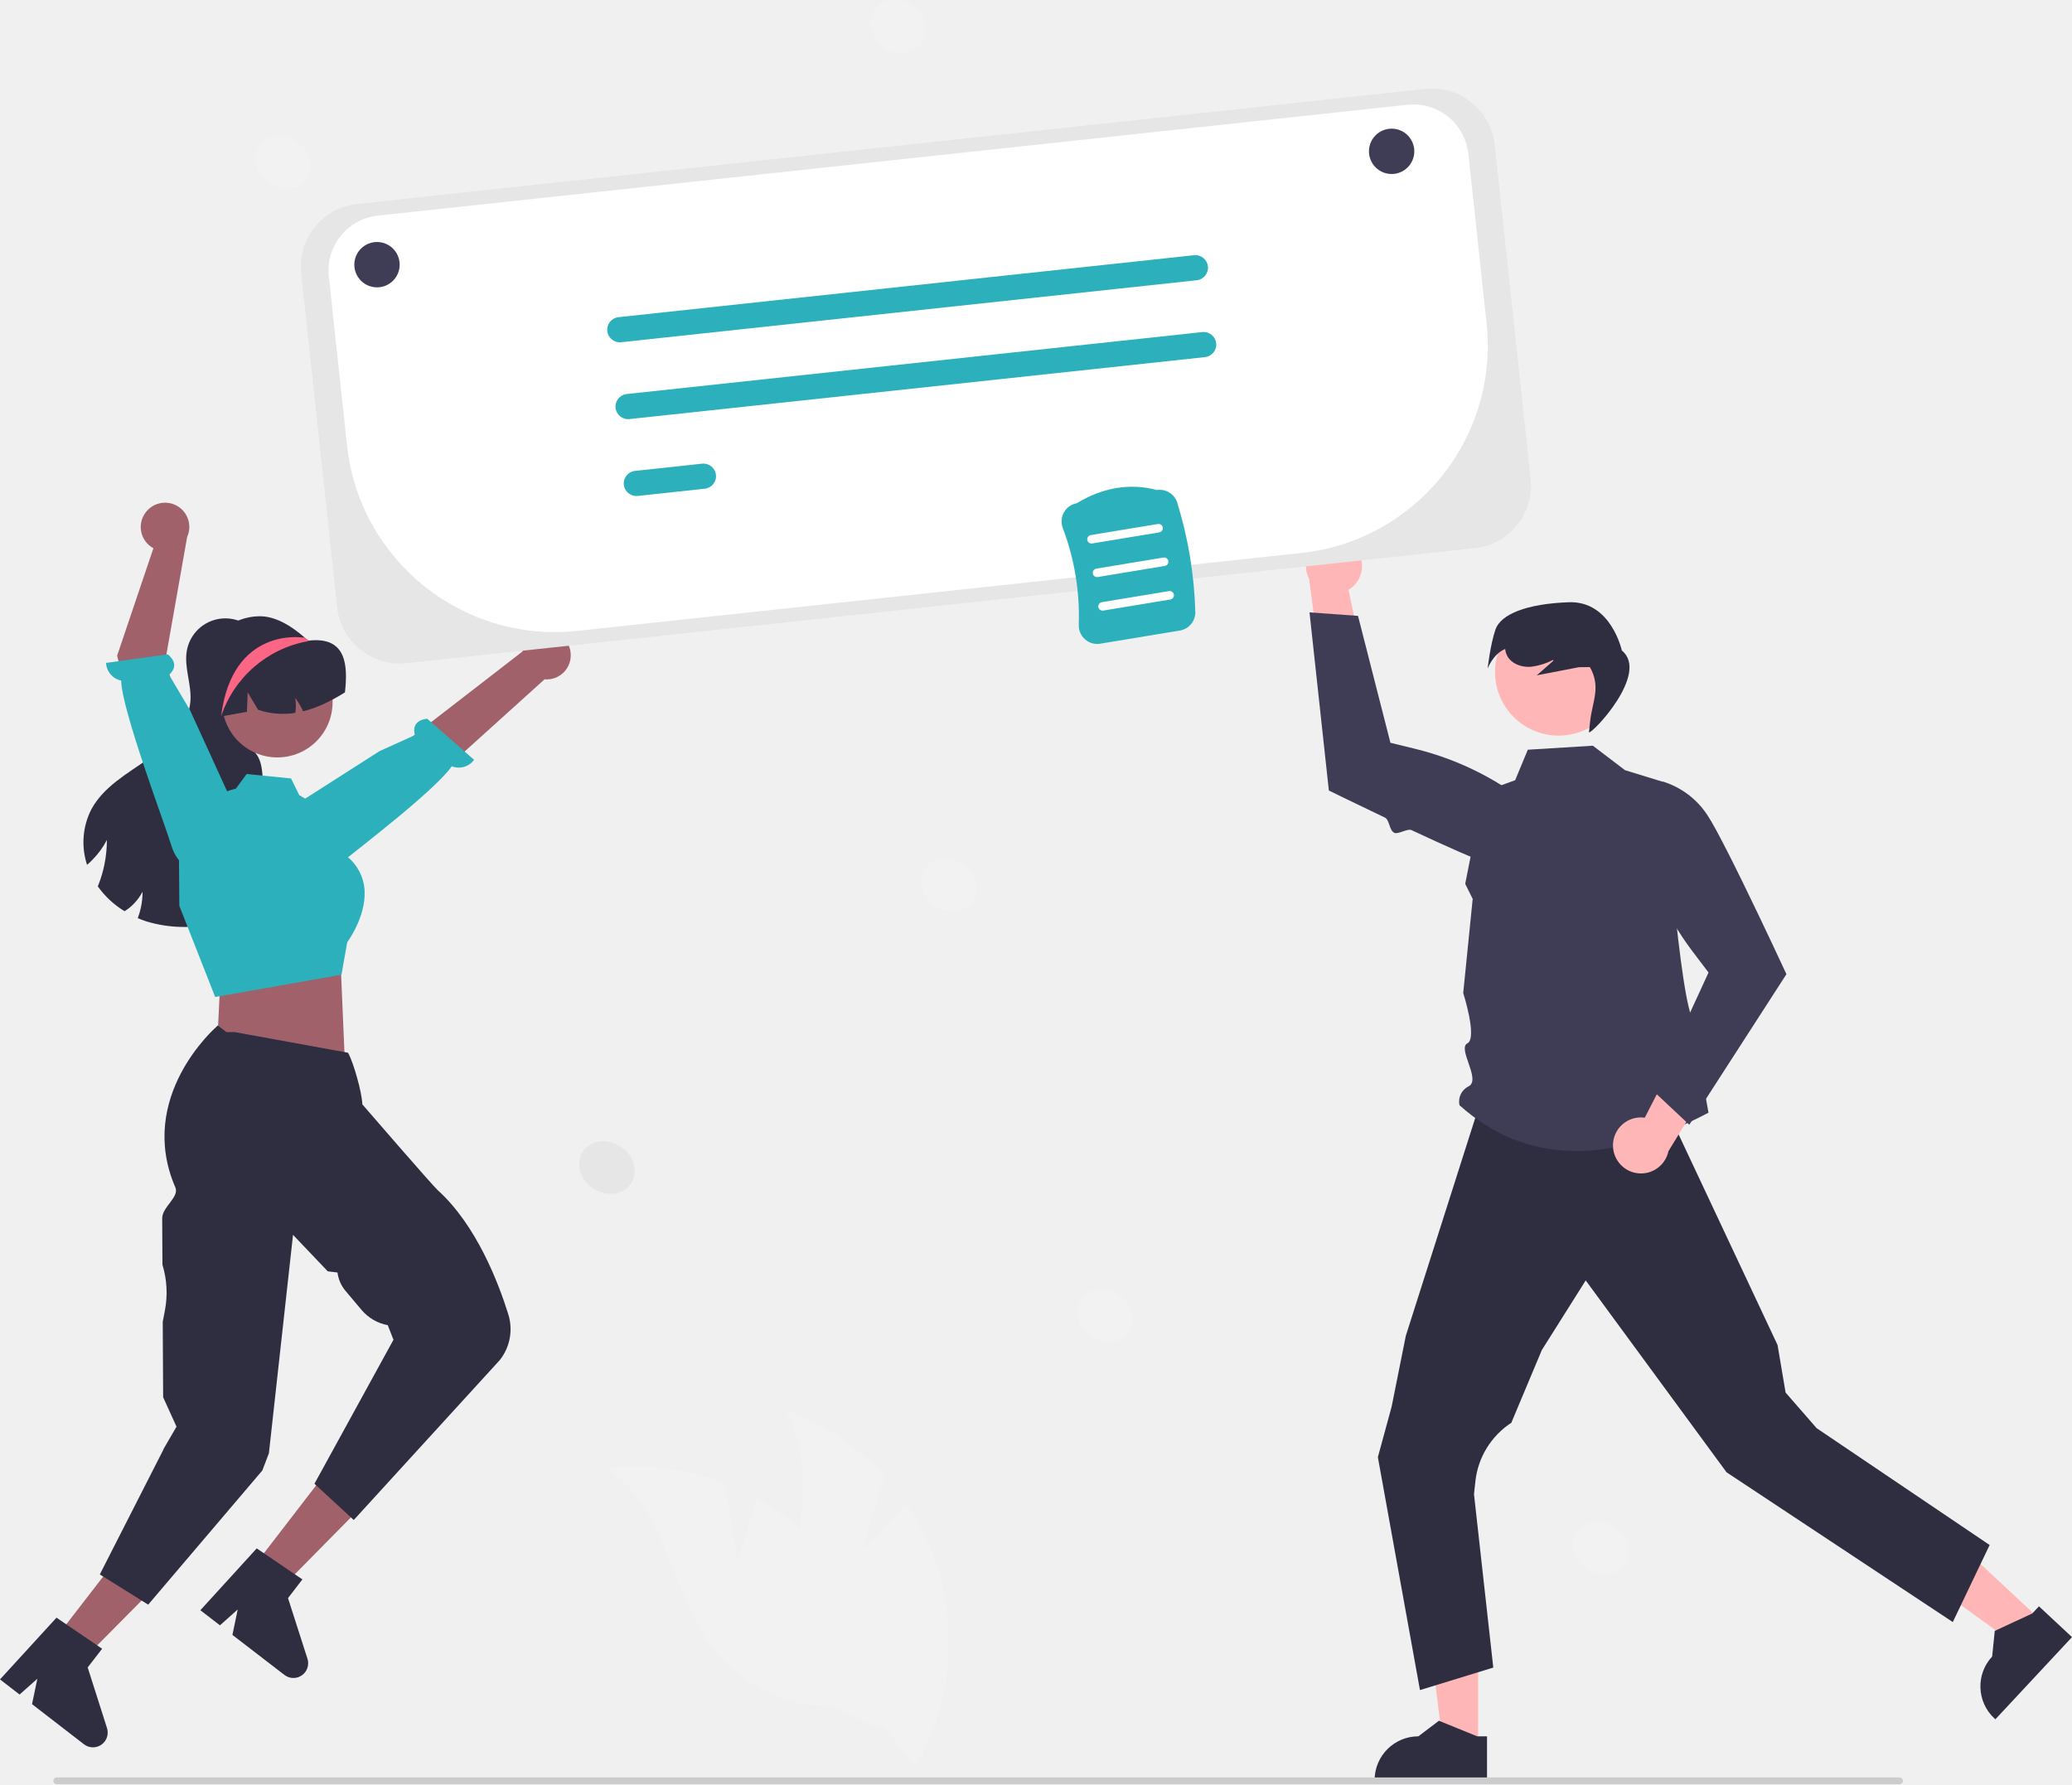
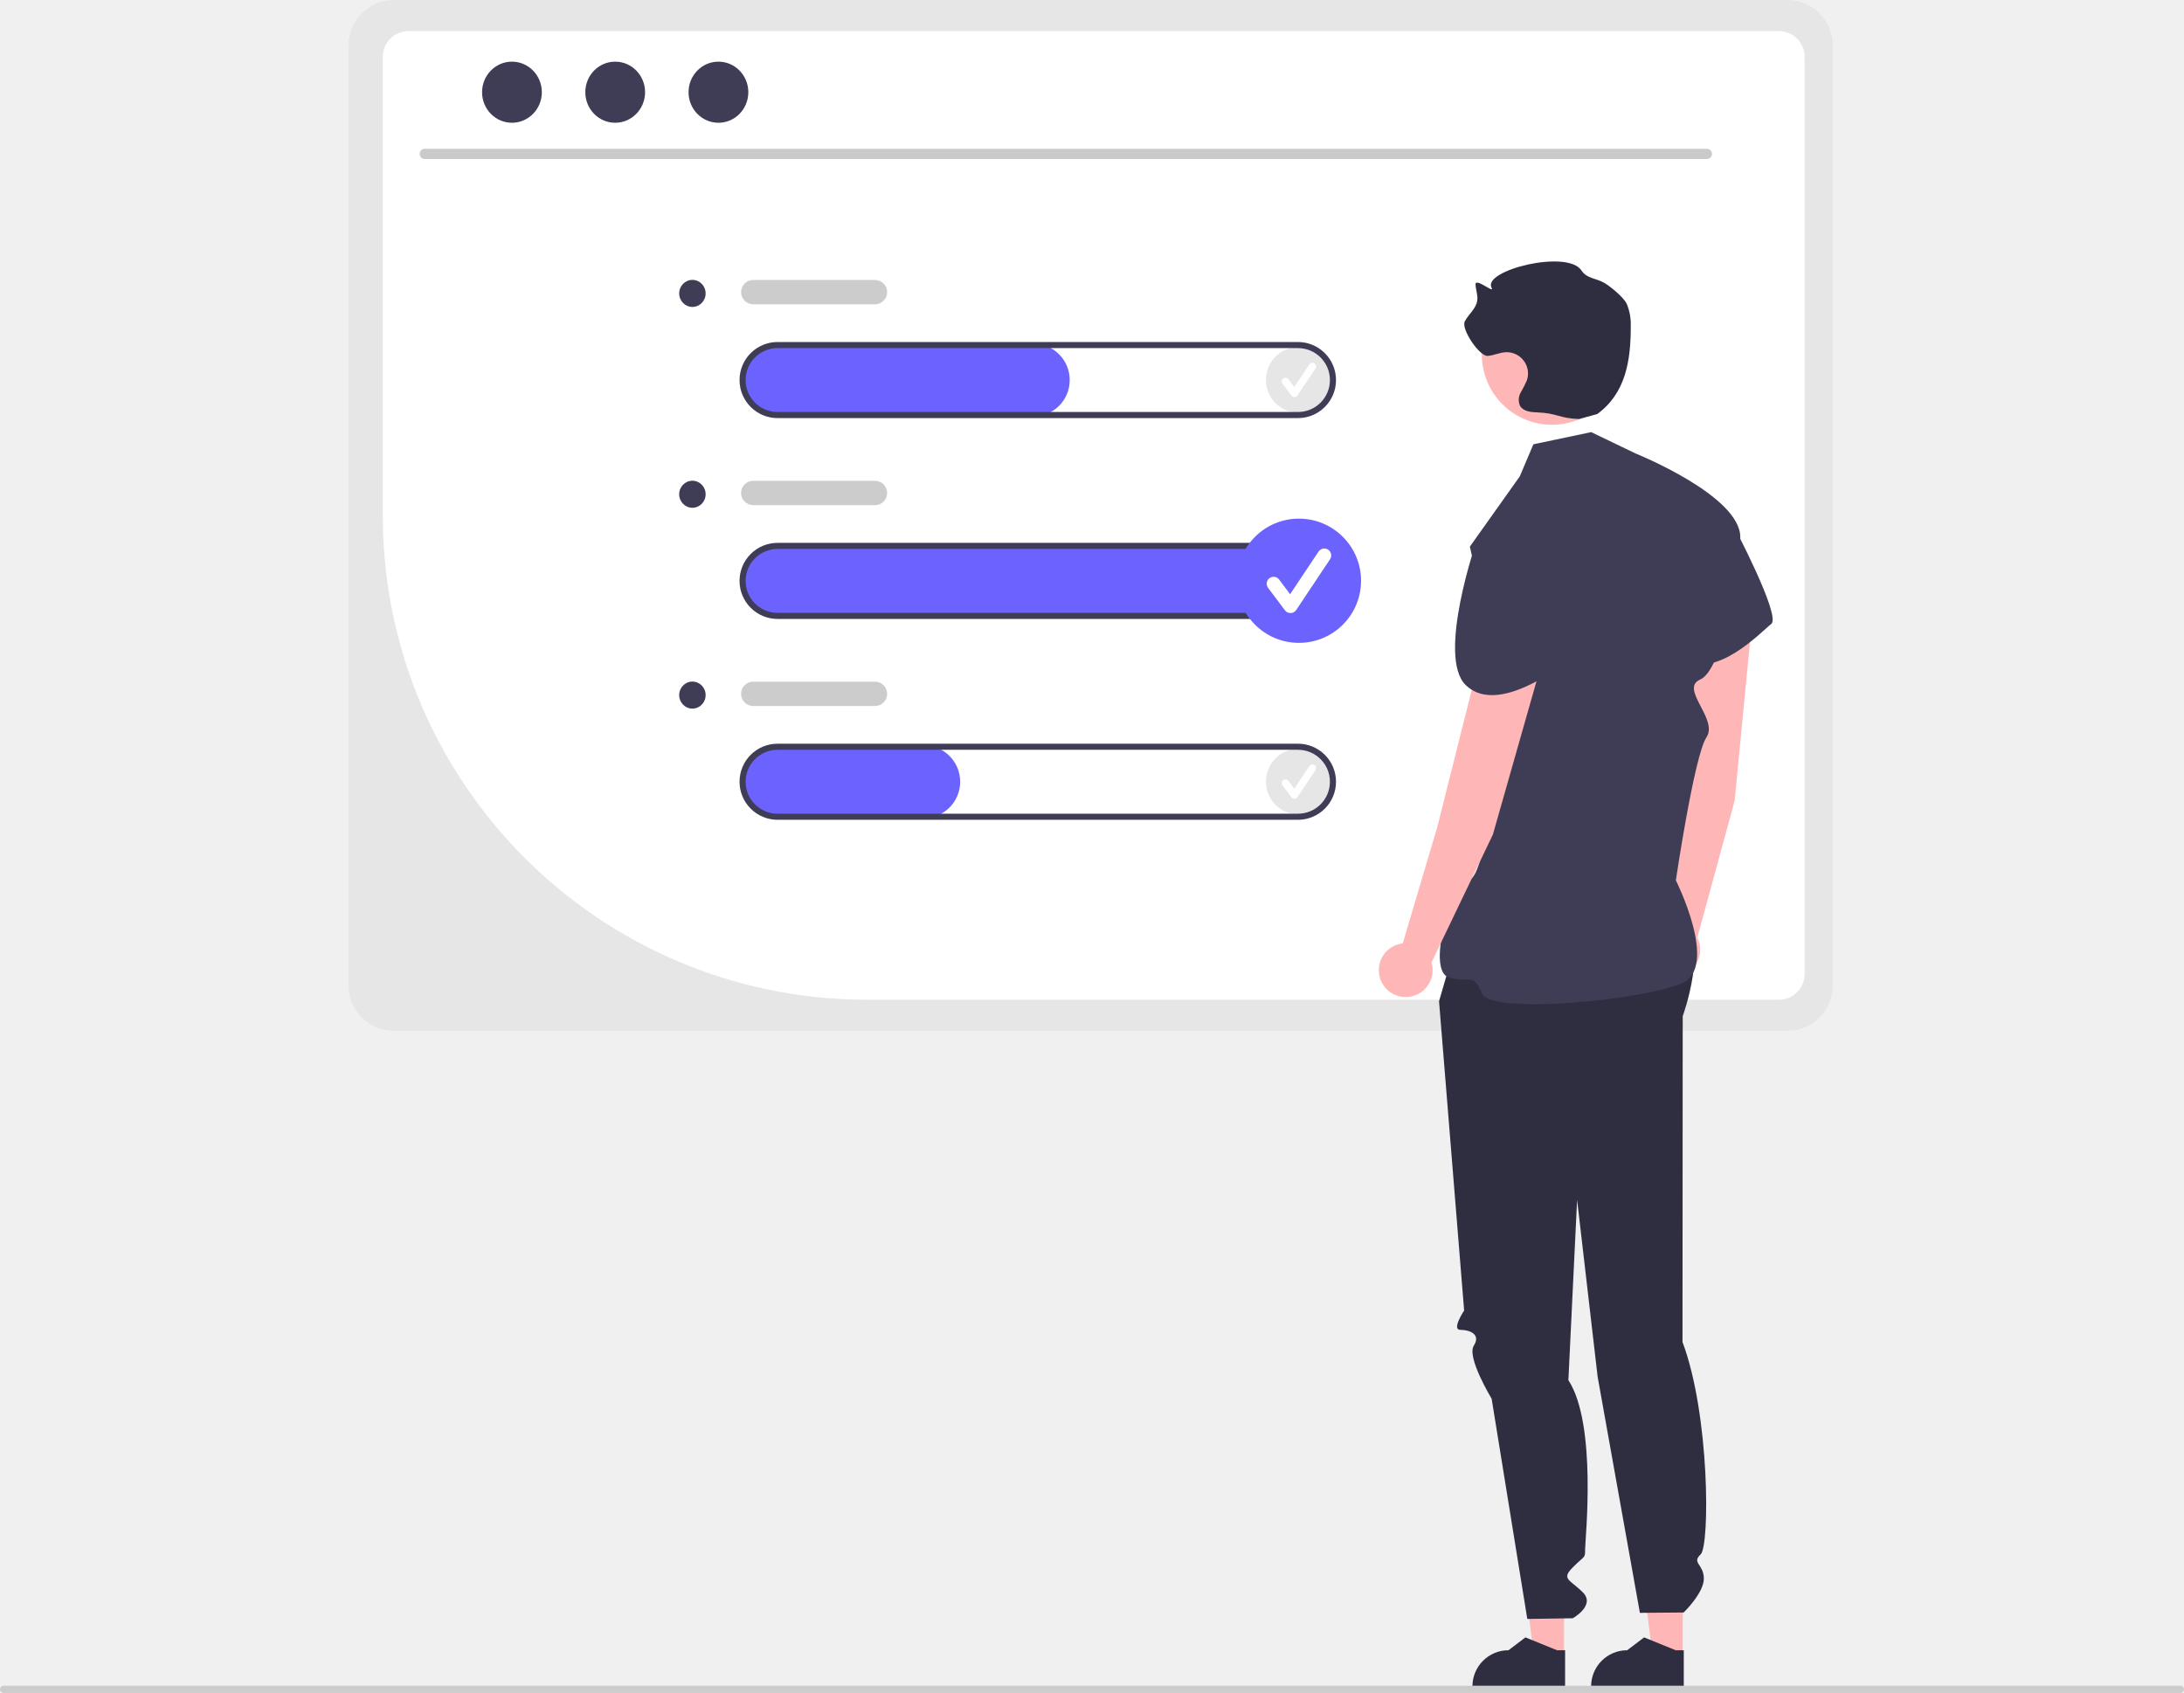
- <svg xmlns="http://www.w3.org/2000/svg" id="currentIllo" data-name="Layer 1" width="731.077" height="629.614" viewBox="0 0 731.077 629.614" class="injected-svg DownloadModal__ImageFile-sc-p17csy-5 iIfSkb grid_media">
-   <path d="M538.567,682.174l7.985-26.005A87.77,87.77,0,0,0,511.468,632.663c13.124,21.743.407,50.108,5.706,74.946a52.794,52.794,0,0,0,28.277,35.978l12.117,15.014a88.466,88.466,0,0,0,6.502-73.787,85.453,85.453,0,0,0-9.894-19.018C546.976,674.261,538.567,682.174,538.567,682.174Z" transform="translate(-234.4615 -135.193)" fill="#f2f2f2" />
-   <path d="M494.662,685.496,490.211,658.66a87.77,87.77,0,0,0-41.885-5.392c21.444,13.608,22.711,44.667,38.532,64.535A52.794,52.794,0,0,0,528.213,737.394l17.541,8.034a88.466,88.466,0,0,0-27.088-68.942,85.453,85.453,0,0,0-17.337-12.609C498.659,674.664,494.662,685.496,494.662,685.496Z" transform="translate(-234.4615 -135.193)" fill="#f2f2f2" />
-   <polygon points="521.537 616.734 509.237 616.733 503.386 569.293 521.539 569.294 521.537 616.734" fill="#ffb6b6" />
-   <path d="M759.135,763.849l-39.658-.001v-.502a15.437,15.437,0,0,1,15.436-15.436h.001l7.244-5.496,13.516,5.497,3.462 0Z" transform="translate(-234.4615 -135.193)" fill="#2f2e41" />
-   <polygon points="720.217 571.872 711.831 580.869 673.137 552.804 685.514 539.526 720.217 571.872" fill="#ffb6b6" />
-   <path d="M965.538,712.899l-27.04,29.01-.367-.342a15.437,15.437,0,0,1-.768-21.816l.001-.001.919-9.046,13.236-6.14,2.36-2.532Z" transform="translate(-234.4615 -135.193)" fill="#2f2e41" />
-   <path d="M936.479,680.403l-13,27.189L843.65,654.738l-11.613-15.823-38.079-51.882-15.479,24.561-10.771,25.675,0,0a28.302,28.302,0,0,0-12.675,20.654l-.493,4.546,6.806,61.182-25.868,7.943-14.856-82.19,4.856-17.81,5-25,25.174-79h67.364l38.638,82.242,2.824,16.758,10.955,12.573Z" transform="translate(-234.4615 -135.193)" fill="#2f2e41" />
-   <path d="M796.483,398.341l11.34,8.635,13.676,4.203s5.654,79.528,10.748,84.623.5,5.231,1.524,11.849,3.512,20.184,3.512,20.184c-34.387,18.203-64.032,18.691-87.845-2.609a5.931,5.931,0,0,1,3.236-6.695c4.432-2.352-4.086-13.328-.464-15.163s-1.472-17.755-1.472-17.755l3.342-33.216-2.64-5.31,6.443-32.489,11.18-4.083,4.466-10.76Z" transform="translate(-234.4615 -135.193)" fill="#3f3d56" />
-   <path d="M803.587,539.69a9.83,9.83,0,0,1,11.207-10.08l15.982-31.064,8.904,15.82L823.139,541.439a9.884,9.884,0,0,1-19.551-1.749Z" transform="translate(-234.4615 -135.193)" fill="#ffb6b6" />
-   <path d="M830.502,532.091l34.278-53.127-.113-.244c-.129-.28-7.892-17.045-15.413-32.4-1.158-2.365-2.311-4.696-3.429-6.928q-.724-1.445-1.426-2.83c-3.159-6.228-5.919-11.375-7.566-13.82a29.015,29.015,0,0,0-15.375-11.664l-.159-.041-.151.063a14.724,14.724,0,0,0-8.763,16.198,104.296,104.296,0,0,0,19.353,43.755l5.557,7.325-19.312,41.985Z" transform="translate(-234.4615 -135.193)" fill="#3f3d56" />
-   <path d="M712.628,328.445a9.83,9.83,0,0,1-2.359,14.888l7.146,34.195-16.879-6.683-4.198-31.448A9.884,9.884,0,0,1,712.628,328.445Z" transform="translate(-234.4615 -135.193)" fill="#ffb6b6" />
-   <path d="M696.505,351.296l6.826,62.857.242.119c.199.098,8.847,4.339,19.461,9.391,1.791.852,1.534,4.543,3.405,5.426,1.289.608,4.693-1.597,5.996-.988,11.602,5.426,23.334,10.702,28.01,12.131a29.015,29.015,0,0,0,19.289-.621l.149-.068.078-.144a14.724,14.724,0,0,0-3.392-18.101A104.296,104.296,0,0,0,733.982,399.492l-8.929-2.191-11.436-44.776Z" transform="translate(-234.4615 -135.193)" fill="#3f3d56" />
-   <circle cx="549.931" cy="237.156" r="22.431" fill="#ffb6b6" />
-   <path d="M762.123,357.318c1.845-5.367,11.027-9.089,25.914-9.606S806.699,364.738,806.699,364.738c9.938,8.062-10.612,29.645-11.606,28.868l.447-4.055c.74-6.717,3.885-11.958-.115-18.958l-3.841.044q-7.441,1.431-14.882,2.862l5.873-5.171-.166-.256a22.726,22.726,0,0,1-8.017,2.434c-3.157.186-6.607-1.071-8.119-3.848a6.466,6.466,0,0,1-.725-2.46c-4.257,1.701-6.203,6.948-6.203,6.948S760.278,362.685,762.123,357.318Z" transform="translate(-234.4615 -135.193)" fill="#2f2e41" />
-   <path d="M324.835,358.664a12.015,12.015,0,0,0-.981-1.099c.085-.117.171-.245.256-.363Z" transform="translate(-234.4615 -135.193)" fill="#2f2e41" />
-   <path d="M329.197,448.88c-3.669,6.517-10.997,10.154-18.261,11.936a45.628,45.628,0,0,1-24.821-.48c-1.024-.331-2.048-.715-3.04-1.141a26.191,26.191,0,0,0,1.131-3.893,26.702,26.702,0,0,0,.555-5.45,17.207,17.207,0,0,1-3.104,4.277,15.695,15.695,0,0,1-3.253,2.613,31.947,31.947,0,0,1-9.44-8.768c.16-.395.32-.789.469-1.184a42.552,42.552,0,0,0,1.835-6.336,43.324,43.324,0,0,0,.907-8.864,27.851,27.851,0,0,1-5.056,6.954,22.669,22.669,0,0,1-1.941,1.845,25.523,25.523,0,0,1,1.536-19.637c4.224-7.808,12.416-12.448,19.711-17.493,7.306-5.045,14.613-11.872,15.231-20.735.416-5.984-2.357-11.978-1.248-17.866a13.804,13.804,0,0,1,23.445-7.093c-4.139,5.866-8.256,11.936-9.93,18.911-1.707,7.104-.309,15.434,5.291,20.138,1.92,1.621,4.277,2.773,5.76,4.8,1.973,2.688,1.984,6.272,2.304,9.578.64,6.432,2.741,12.618,3.872,18.986C332.291,436.336,332.355,443.237,329.197,448.88Z" transform="translate(-234.4615 -135.193)" fill="#2f2e41" />
-   <polygon points="19.519 578.195 29.254 585.716 62.898 551.747 48.53 540.646 19.519 578.195" fill="#a0616a" />
-   <path d="M254.395,706.039l16.098,10.972-5.094,6.593,6.823,21.409a5.204,5.204,0,0,1-8.141,5.699l-18.32-14.156,1.881-8.961-6.272,5.569-6.907-5.337Z" transform="translate(-234.4615 -135.193)" fill="#2f2e41" />
-   <path d="M303.369,377.614a23.236,23.236,0,1,0,39.966-16.117l-.112-.111c-.186-.195-.372-.39-.567-.576a.009.009,0,0,1-.009-.009c-.242-.223-.483-.446-.734-.66-4.09-3.588-9.837-7.482-15.702-7.482C313.375,352.659,303.369,364.778,303.369,377.614Z" transform="translate(-234.4615 -135.193)" fill="#2f2e41" />
-   <path d="M435.811,365.681a8.511,8.511,0,0,1-9.217,9.24l-57.538,51.951-9.902-15.638,59.672-46.149a8.557,8.557,0,0,1,16.985.596Z" transform="translate(-234.4615 -135.193)" fill="#a0616a" />
-   <path d="M344.465,442.554s2.141,3.954,9.454-2.151c5.854-4.888,33.903-26.107,39.945-34.803a6.686,6.686,0,0,0,7.872-2.286L385.18,388.814c-4.954.57-4.847,3.898-4.332,5.787l-12.489,5.658-32.25,20.61,6.756,18.854Z" transform="translate(-234.4615 -135.193)" fill="#2cb1bc" />
-   <polygon points="78.761 343.789 77.555 349.532 76.531 370.716 121.615 373.194 120.215 340.612 115.845 333.432 78.761 343.789" fill="#a0616a" />
-   <circle cx="97.868" cy="247.797" r="19.484" fill="#a0616a" />
-   <path d="M297.738,454.858l-.12-16.196a25.776,25.776,0,0,1,19.962-25.124l.074-.017,3.853-5.191,15.653,1.566,2.869,5.864,11.343,6.754,4.367,14.039a16.602,16.602,0,0,1,7.174,11.119c1.483,9.471-5.148,18.946-5.937,20.033l-2.032,11.446-44.21,7.801-.359.045Z" transform="translate(-234.4615 -135.193)" fill="#2cb1bc" />
-   <path d="M356.173,379.517a66.428,66.428,0,0,1-7.061,3.893,40.632,40.632,0,0,1-7.701,2.784,26.617,26.617,0,0,0-2.773-4.725,17.184,17.184,0,0,1,.021,5.28,27.507,27.507,0,0,1-13.13-1.077l-3.669-6.154-.277,6.869c-3.04.555-6.069,1.077-9.109,1.621-.181.021-.363.064-.533.096-1.888-8.512.789-17.887,6.741-23.562a21.445,21.445,0,0,1,22.527-4.373c.48.192.971.405,1.44.629a.01.01,0,0,0,.011.011c.277.139.512.469.821.437C356.791,359.762,357.218,370.087,356.173,379.517Z" transform="translate(-234.4615 -135.193)" fill="#2f2e41" />
-   <polygon points="89.297 553.071 99.047 560.572 132.623 526.535 118.233 515.464 89.297 553.071" fill="#a0616a" />
-   <path d="M325.042,681.594,341.162,692.533l-5.081,6.603,6.866,21.395a5.204,5.204,0,0,1-8.129,5.715l-18.349-14.119,1.863-8.965-6.261,5.581-6.918-5.323Z" transform="translate(-234.4615 -135.193)" fill="#2f2e41" />
-   <path d="M292.12,646.722l-0-.127,4.621-7.963-4.718-10.365-.142-26.631.765-3.998a33.632,33.632,0,0,0-.872-16.158l0,0-.086-16.21c-.166-4.061,6.125-7.632,4.658-11.018-13.866-31.999,14.16-56.41,14.349-56.606l.573-.595,3.107,2.354,2.958.004,39.912,7.273.288.537c1.57,2.944,4.599,13.093,4.779,17.686,1.989,2.303,24.647,28.521,26.661,30.343,13.611,12.315,21.404,32.698,24.837,43.753a17.555,17.555,0,0,1-3.006,16.143L359.276,671.582l-13.866-12.8,27.881-50.805-2.01-5.155a15.843,15.843,0,0,1-9.237-5.366l-5.646-6.701a12.529,12.529,0,0,1-2.86-6.517l-3.424-.412L337.851,570.95l-8.508,77.052-2.313,6.087-40.284,47.359L269.679,690.781Z" transform="translate(-234.4615 -135.193)" fill="#2f2e41" />
-   <path d="M285.968,315.87a8.511,8.511,0,0,0,2.623,12.785l-12.809,37.922,10.46,40.187,16.866-7.625-10.408-30.312,7.787-44.122a8.557,8.557,0,0,0-14.519-8.835Z" transform="translate(-234.4615 -135.193)" fill="#a0616a" />
-   <path d="M301.407,439.876s-3.961,2.127-6.716-6.992c-2.206-7.301-17.216-46.94-17.486-57.526a6.686,6.686,0,0,1-5.321-6.236l21.8-3.017c3.825,3.198,1.908,5.92.439,7.215l7.425,12.577,15.519,33.953L304.297,438.389Z" transform="translate(-234.4615 -135.193)" fill="#2cb1bc" />
-   <path d="M312.468,388.005A39.634,39.634,0,0,1,342.982,361.488c.028-.009.121-.046.242-.102.074-.047.167-.093.26-.139-.279-.158-.548-.297-.827-.437a.009.009,0,0,1-.009-.009c-.242-.223-.483-.446-.734-.66l-.706.028S316.381,356.237,312.468,388.005Z" transform="translate(-234.4615 -135.193)" fill="#fd6584" />
-   <ellipse cx="624.318" cy="599.483" rx="8.857" ry="10.195" transform="translate(-455.0757 652.0179) rotate(-56.36398)" fill="#f2f2f2" />
-   <ellipse cx="569.318" cy="447.483" rx="8.857" ry="10.195" transform="translate(-353.0592 538.4215) rotate(-56.36398)" fill="#f2f2f2" />
-   <ellipse cx="799.318" cy="681.483" rx="8.857" ry="10.195" transform="translate(-445.2818 834.2972) rotate(-56.36398)" fill="#f2f2f2" />
-   <ellipse cx="334.318" cy="192.483" rx="8.857" ry="10.195" transform="translate(-245.583 229.0152) rotate(-56.36398)" fill="#f2f2f2" />
-   <ellipse cx="551.318" cy="144.483" rx="8.857" ry="10.195" transform="translate(-108.8191 388.2715) rotate(-56.36398)" fill="#f2f2f2" />
-   <ellipse cx="448.618" cy="547.197" rx="8.857" ry="10.195" transform="translate(-489.9215 482.4108) rotate(-56.36398)" fill="#e6e6e6" />
-   <path d="M904.729,764.807h-650.294a1.191,1.191,0,0,1,0-2.381h650.294a1.191,1.191,0,0,1,0,2.381Z" transform="translate(-234.4615 -135.193)" fill="#ccc" />
-   <path d="M375.47,369.355a22.24,22.24,0,0,1-22.045-19.831L340.73,231.618a22.23,22.23,0,0,1,19.701-24.455l376.954-40.588a22.23,22.23,0,0,1,24.456,19.7L774.536,304.181a22.231,22.231,0,0,1-19.701,24.456l-.054-.497.054.497L377.881,369.225A22.494,22.494,0,0,1,375.47,369.355Z" transform="translate(-234.4615 -135.193)" fill="#e6e6e6" />
-   <path d="M733.233,172.048a19.852,19.852,0,0,0-2.12.114L367.749,211.287a19.459,19.459,0,0,0-17.264,21.431l6.419,59.615a73.811,73.811,0,0,0,81.29,65.486L693.699,330.308A73.587,73.587,0,0,0,758.986,249.265l-6.443-59.838a19.463,19.463,0,0,0-19.31-17.378Z" transform="translate(-234.4615 -135.193)" fill="#fff" />
-   <path d="M656.714,234.09l-203.088,21.867a4.444,4.444,0,1,1-.952-8.838l203.088-21.867a4.444,4.444,0,1,1,.952,8.838Z" transform="translate(-234.4615 -135.193)" fill="#2cb1bc" />
-   <path d="M659.634,261.213l-203.088,21.867a4.444,4.444,0,0,1-.952-8.838l203.088-21.867a4.444,4.444,0,0,1,.952,8.838Z" transform="translate(-234.4615 -135.193)" fill="#2cb1bc" />
-   <path d="M483.133,307.654l-23.667,2.548a4.444,4.444,0,0,1-.952-8.838l23.667-2.548a4.444,4.444,0,1,1,.952,8.838Z" transform="translate(-234.4615 -135.193)" fill="#2cb1bc" />
-   <circle cx="133.018" cy="93.4" r="8" fill="#3f3d56" />
-   <circle cx="491.018" cy="53.4" r="8" fill="#3f3d56" />
-   <path d="M617.323,360.829a6.587,6.587,0,0,1-2.236-5.196,87.659,87.659,0,0,0-5.63-34.077,6.587,6.587,0,0,1,.446-5.639,6.439,6.439,0,0,1,4.449-3.13c9.299-5.611,18.831-7.187,28.338-4.681a6.515,6.515,0,0,1,7.163,4.491,144.983,144.983,0,0,1,6.365,38.525,6.514,6.514,0,0,1-5.446,6.575l-28.133,4.648A6.438,6.438,0,0,1,617.323,360.829Z" transform="translate(-234.4615 -135.193)" fill="#2cb1bc" />
-   <path d="M619.821,326.974l23.679-3.912a1.5,1.5,0,1,0-.489-2.96l-23.679,3.912a1.5,1.5,0,0,0,.489,2.96Z" transform="translate(-234.4615 -135.193)" fill="#fff" />
-   <path d="M621.777,338.813l23.679-3.912a1.5,1.5,0,0,0-.489-2.96l-23.679,3.912a1.5,1.5,0,1,0,.489,2.96Z" transform="translate(-234.4615 -135.193)" fill="#fff" />
-   <path d="M623.733,350.653l23.679-3.912a1.5,1.5,0,0,0-.489-2.96l-23.679,3.912a1.5,1.5,0,1,0,.489,2.96Z" transform="translate(-234.4615 -135.193)" fill="#fff" />
+ <svg xmlns="http://www.w3.org/2000/svg" data-name="Layer 1" width="717.67" height="556.322" viewBox="0 0 717.67 556.322">
+   <path d="M338.564,710.879l7.71-12.39,1.54,7.08c.27,1.24.54,2.5.79,3.75,2.19-1.87,4.52-3.6,6.8-5.26q10.5-7.62,20.99-15.26l-2.19,12.7c-1.35,7.82-2.76,15.8-6.1,22.95-.37.81-.77,1.61-1.2,2.39h-32.54a10.486,10.486,0,0,1-.54-2.24.773.773,0,0,1-.01-.15C333.304,719.599,335.984,715.029,338.564,710.879Z" transform="translate(-241.165 -171.839)" fill="#f0f0f0" />
+   <path d="M828.559,171.839H370.562a14.868,14.868,0,0,0-14.844,14.844V495.741A14.858,14.858,0,0,0,370.562,510.585H828.559a14.858,14.858,0,0,0,14.844-14.844V186.683A14.868,14.868,0,0,0,828.559,171.839Z" transform="translate(-241.165 -171.839)" fill="#e6e6e6" />
+   <path d="M825.737,500.353H525.641A159.157,159.157,0,0,1,366.95,341.661v-151.146a8.456,8.456,0,0,1,8.438-8.455H825.737a8.456,8.456,0,0,1,8.438,8.455V491.914A8.448,8.448,0,0,1,825.737,500.353Z" transform="translate(-241.165 -171.839)" fill="#fff" />
+   <path d="M802.098,224.086H380.709a1.676,1.676,0,0,1,0-3.351H802.098a1.676,1.676,0,0,1,0,3.351Z" transform="translate(-241.165 -171.839)" fill="#cacaca" />
+   <ellipse cx="168.229" cy="30.3" rx="9.821" ry="10.04" fill="#3f3d56" />
+   <ellipse cx="202.155" cy="30.3" rx="9.821" ry="10.04" fill="#3f3d56" />
+   <ellipse cx="236.081" cy="30.3" rx="9.821" ry="10.04" fill="#3f3d56" />
+   <path d="M667.681,374.729H497.033a12.211,12.211,0,0,1-12.324-11.181,12.007,12.007,0,0,1,11.167-12.792q.402-.027.806-.028h171a12,12,0,0,1,0,24Z" transform="translate(-241.165 -171.839)" fill="#6c63ff" />
+   <circle cx="426.832" cy="124.841" r="10.841" fill="#e6e6e6" />
+   <path d="M666.518,302.323a1.206,1.206,0,0,1-.965-.482l-2.958-3.944a1.206,1.206,0,1,1,1.93-1.447l1.935,2.58,4.97-7.455a1.206,1.206,0,0,1,2.012,1.331l-.005.007-5.915,8.873a1.207,1.207,0,0,1-.97.537Z" transform="translate(-241.165 -171.839)" fill="#fff" />
+   <circle cx="426.832" cy="256.841" r="10.841" fill="#e6e6e6" />
+   <path d="M666.518,434.323a1.206,1.206,0,0,1-.965-.482l-2.958-3.944a1.206,1.206,0,1,1,1.93-1.447l1.935,2.58,4.97-7.455a1.206,1.206,0,0,1,2.012,1.331l-.005.007-5.915,8.873a1.207,1.207,0,0,1-.97.537Z" transform="translate(-241.165 -171.839)" fill="#fff" />
+   <path d="M580.681,308.729H497.033a12.211,12.211,0,0,1-12.324-11.181,12.007,12.007,0,0,1,11.167-12.792q.402-.027.806-.028h84a12,12,0,0,1,0,24Z" transform="translate(-241.165 -171.839)" fill="#6c63ff" />
+   <path d="M667.681,309.229h-171a12.5,12.5,0,0,1,0-25h171a12.5,12.5,0,0,1,0,25Zm-171-23a10.5,10.5,0,0,0,0,21h171a10.5,10.5,0,0,0,0-21Z" transform="translate(-241.165 -171.839)" fill="#3f3d56" />
+   <path d="M667.681,375.229h-171a12.5,12.5,0,0,1,0-25h171a12.5,12.5,0,0,1,0,25Zm-171-23a10.5,10.5,0,0,0,0,21h171a10.5,10.5,0,0,0,0-21Z" transform="translate(-241.165 -171.839)" fill="#3f3d56" />
+   <path d="M544.681,440.729H497.033a12.211,12.211,0,0,1-12.324-11.181,12.007,12.007,0,0,1,11.167-12.792q.402-.027.806-.028h48a12,12,0,0,1,0,24Z" transform="translate(-241.165 -171.839)" fill="#6c63ff" />
+   <path d="M667.681,441.229h-171a12.5,12.5,0,0,1,0-25h171a12.5,12.5,0,0,1,0,25Zm-171-23a10.5,10.5,0,0,0,0,21h171a10.5,10.5,0,0,0,0-21Z" transform="translate(-241.165 -171.839)" fill="#3f3d56" />
+   <path d="M528.682,271.839h-40a4,4,0,0,1,0-8h40a4,4,0,0,1,0,8Z" transform="translate(-241.165 -171.839)" fill="#ccc" />
+   <path d="M528.682,337.839h-40a4,4,0,0,1,0-8h40a4,4,0,0,1,0,8Z" transform="translate(-241.165 -171.839)" fill="#ccc" />
+   <path d="M528.682,403.839h-40a4,4,0,0,1,0-8h40a4,4,0,0,1,0,8Z" transform="translate(-241.165 -171.839)" fill="#ccc" />
+   <ellipse cx="227.528" cy="96.417" rx="4.346" ry="4.443" fill="#3f3d56" />
+   <ellipse cx="227.528" cy="162.417" rx="4.346" ry="4.443" fill="#3f3d56" />
+   <ellipse cx="227.528" cy="228.417" rx="4.346" ry="4.443" fill="#3f3d56" />
+   <polygon points="513.946 544.191 504.045 544.19 499.335 506 513.948 506.001 513.946 544.191" fill="#ffb6b6" />
+   <path d="M755.459,726.359l-30.447-.001v-.385a11.851,11.851,0,0,1,11.851-11.851h.001l5.562-4.219,10.377,4.22,2.658 0Z" transform="translate(-241.165 -171.839)" fill="#2f2e41" />
+   <polygon points="552.946 544.191 543.045 544.19 538.335 506 552.948 506.001 552.946 544.191" fill="#ffb6b6" />
+   <path d="M794.459,726.359l-30.447-.001v-.385a11.851,11.851,0,0,1,11.851-11.851h.001l5.562-4.219,10.377,4.22,2.658 0Z" transform="translate(-241.165 -171.839)" fill="#2f2e41" />
+   <path d="M721.039,476.839l-7,24,8.246,101.645s-4.246,6.355-1.246,6.355,6.847,1.409,4.423,5.205,5.86,17.421,5.86,17.421L743.039,703.839l14.929-.22s7.59-4.228,3.331-8.504-7.26-4.276-3.26-8.276,4-2.795,4-5.898,4.008-41.016-5.496-55.559l2.864-59.295,6.745,58.161,13.888,77.591,14.382-.118s6.643-6.403,6.63-11.142-4.104-5.133-1.058-7.936,3.046-45.866-5.954-69.803l.069-107.071s8.843-24.031-.113-33.48S721.039,476.839,721.039,476.839Z" transform="translate(-241.165 -171.839)" fill="#2f2e41" />
+   <path d="M811.18,434.965l6.029-62.449a10.127,10.127,0,0,0-8.98-11.01h0a10.127,10.127,0,0,0-11.169,8.964q-.029.267-.044.535L792.741,436.067l-4.263,39.424a8.837,8.837,0,1,0,10.425,4.466Z" transform="translate(-241.165 -171.839)" fill="#ffb6b6" />
+   <path d="M788.572,340.861l21.722,2.723s16.276,30.678,12.926,33.282-18.488,18.847-29.648,11.4S788.572,340.861,788.572,340.861Z" transform="translate(-241.165 -171.839)" fill="#3f3d56" />
+   <circle cx="509.998" cy="116.532" r="23.056" fill="#ffb6b6" />
+   <path d="M760.072,309.537c-6.616-.217-7.217-1.965-13.833-2.182-2.107-.069-4.593-.358-5.611-2.203a4.862,4.862,0,0,1,.247-4.328,39.517,39.517,0,0,0,2.038-4.009,7.003,7.003,0,0,0-6.938-9.232c-2.013.087-3.904,1.034-5.912,1.207-2.754.237-8.842-8.854-7.575-11.31,1.234-2.391,3.718-4.194,4.108-6.856.255-1.741-.463-3.471-.562-5.228-.146-2.605,6.458,3.269,5.248.957-2.966-5.671,24.988-12.701,29.59-5.598,1.72,2.655,4.785,2.474,7.518,4.068,1.791,1.045,6.312,4.65,7.34,6.897a17.494,17.494,0,0,1,1.309,7.239c.041,11.526-1.715,22.129-11.012,28.942" transform="translate(-241.165 -171.839)" fill="#2f2e41" />
+   <path d="M745.039,317.839l19-4,14.594,7.019s34.519,13.885,34.401,27.577-6.184,43.691-13.151,46.691,6.034,13,2.034,19-10.059,46.991-10.059,46.991,14.165,28.218,2.181,33.722-62.629,10.649-65.876,3.468-3.277-3.262-10.761-5.222.008-29.432,6.761-32.196,10.754-62.764,10.754-62.764l-10.754-46.654L740.571,328.378Z" transform="translate(-241.165 -171.839)" fill="#3f3d56" />
+   <path d="M731.732,446.078l17.166-60.346a10.127,10.127,0,0,0-6.853-12.446h0a10.127,10.127,0,0,0-12.6,6.808q-.077.257-.14.519l-15.909,63.231L702.109,481.859a8.837,8.837,0,1,0,9.452,6.269Z" transform="translate(-241.165 -171.839)" fill="#ffb6b6" />
+   <path d="M726.423,349.442l20.878,6.587s13.58,19.94,8.496,22.785-6.991,2.243-4.38,7.261,6.375,3.06,2.611,5.018-21.577,15.213-31.216,5.88S726.423,349.442,726.423,349.442Z" transform="translate(-241.165 -171.839)" fill="#3f3d56" />
+   <path d="M241.165,726.971a1.186,1.186,0,0,0,1.183,1.19H957.645a1.19,1.19,0,1,0,0-2.38H242.355a1.186,1.186,0,0,0-1.19,1.183Z" transform="translate(-241.165 -171.839)" fill="#ccc" />
+   <circle cx="426.832" cy="190.841" r="20.412" fill="#6c63ff" />
+   <path d="M665.213,373.304a2.27,2.27,0,0,1-1.816-.908l-5.569-7.425a2.271,2.271,0,0,1,3.633-2.724l3.643,4.857,9.357-14.036a2.271,2.271,0,0,1,3.788,2.505l-.009.014-11.137,16.706a2.272,2.272,0,0,1-1.826,1.01Z" transform="translate(-241.165 -171.839)" fill="#fff" />
</svg>
